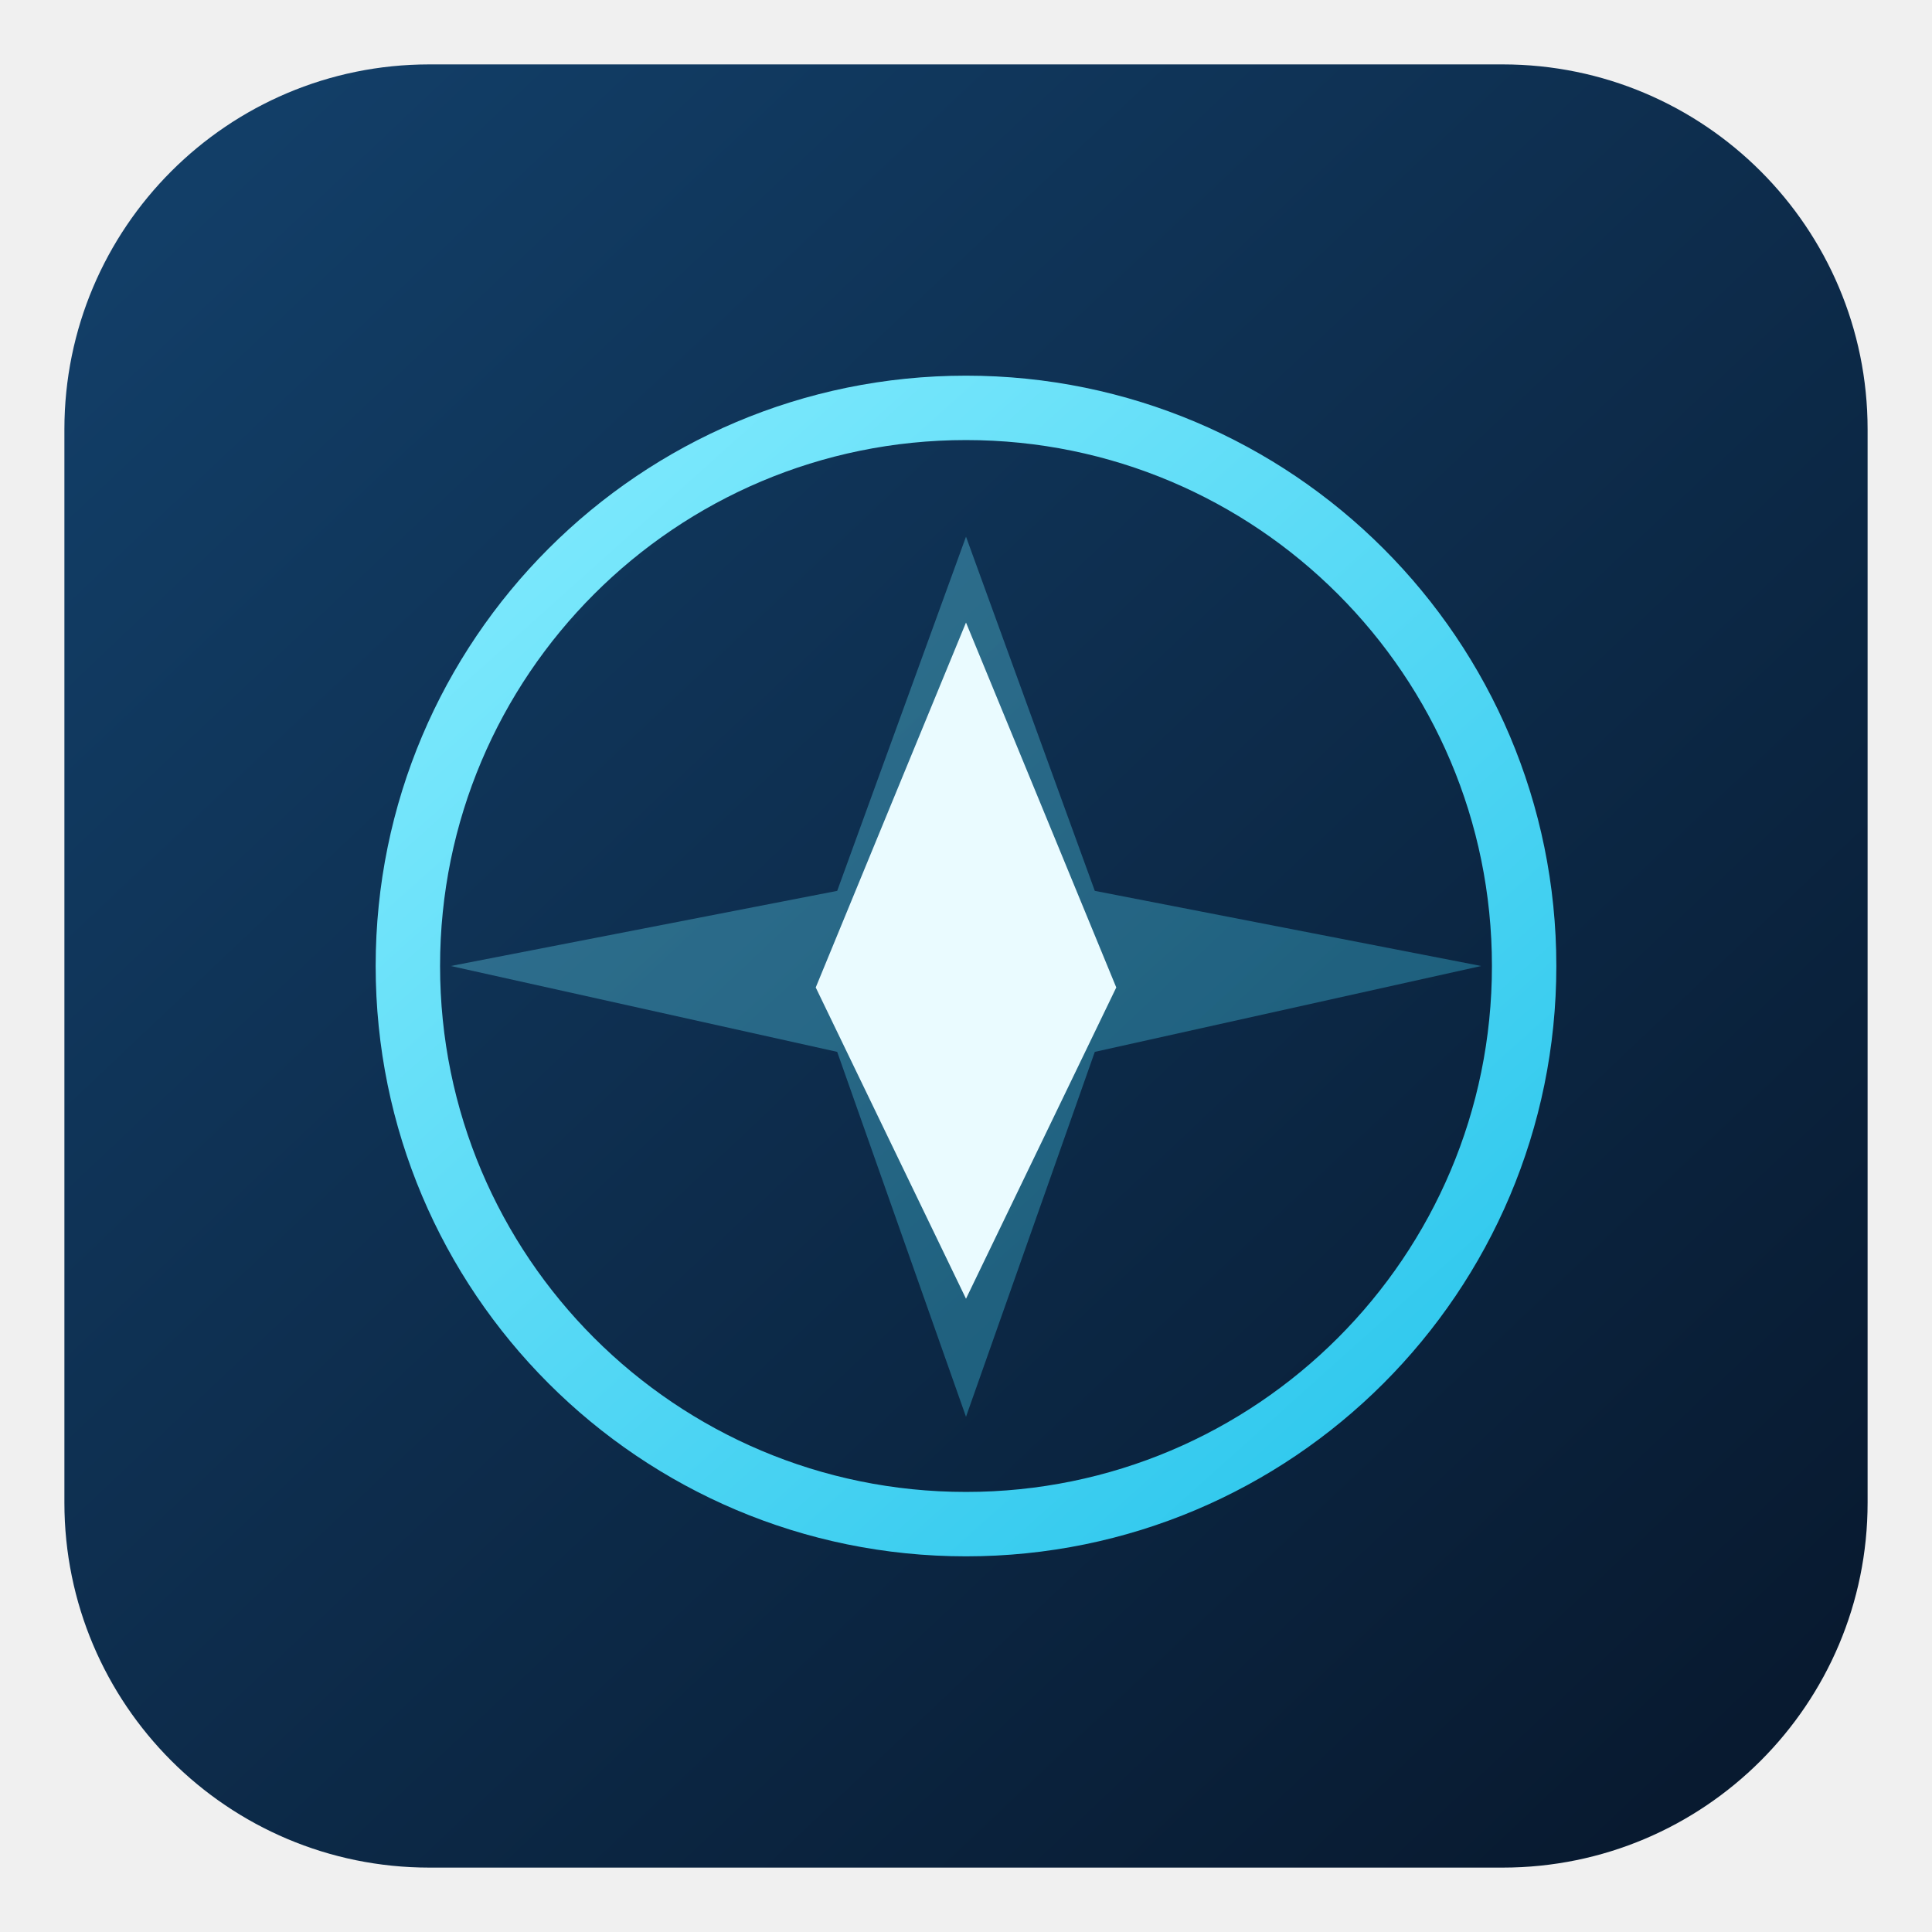
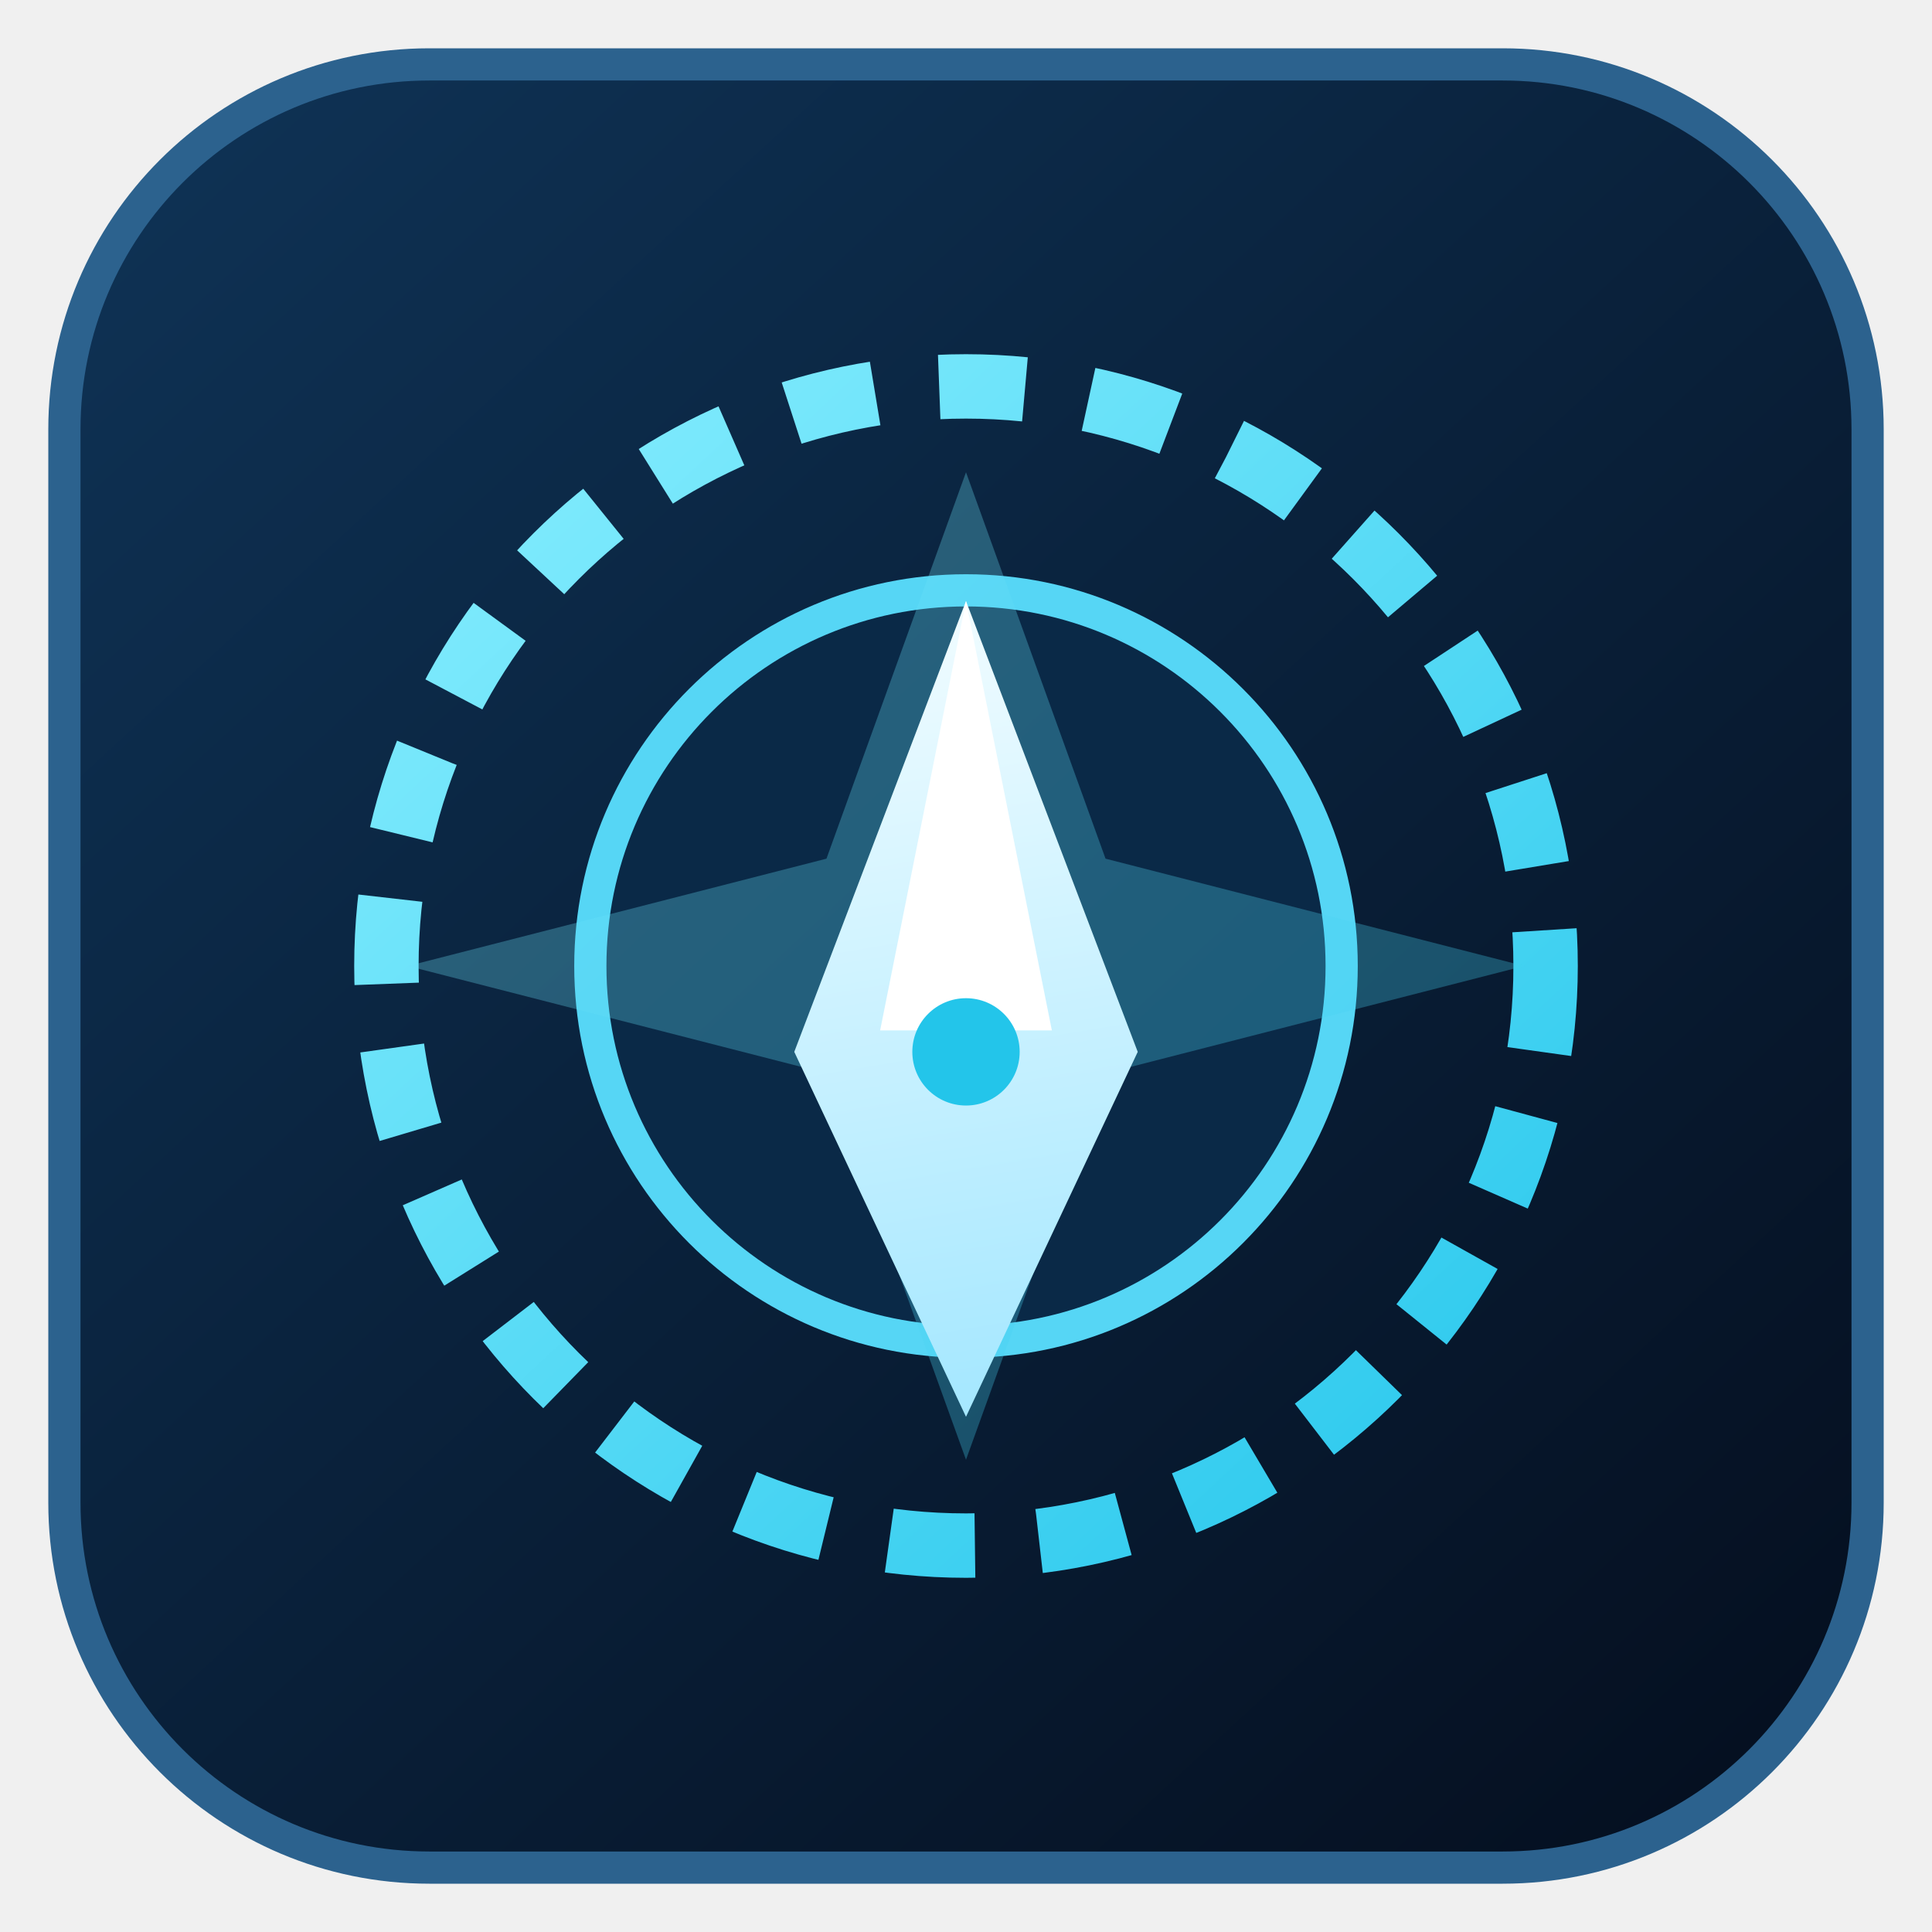
<svg xmlns="http://www.w3.org/2000/svg" width="180" height="180" viewBox="0 0 180 180" fill="none">
  <defs>
-     <linearGradient id="bg" x1="20" y1="16" x2="160" y2="164" gradientUnits="userSpaceOnUse">
-       <stop stop-color="#123E67" />
-       <stop offset="1" stop-color="#081A30" />
+     <linearGradient id="bg" x1="20" y1="14" x2="160" y2="166" gradientUnits="userSpaceOnUse">
+       <stop stop-color="#0E3153" />
+       <stop offset="1" stop-color="#051021" />
    </linearGradient>
-     <linearGradient id="accent" x1="40" y1="30" x2="144" y2="146" gradientUnits="userSpaceOnUse">
-       <stop stop-color="#88EEFF" />
-       <stop offset="1" stop-color="#24C3EB" />
+     <linearGradient id="accent" x1="36" y1="30" x2="146" y2="148" gradientUnits="userSpaceOnUse">
+       <stop stop-color="#8AEFFF" />
+       <stop offset="1" stop-color="#25C6EC" />
+     </linearGradient>
+     <linearGradient id="ship" x1="86" y1="56" x2="98" y2="128" gradientUnits="userSpaceOnUse">
+       <stop stop-color="#F1FCFF" />
+       <stop offset="1" stop-color="#A7E8FF" />
    </linearGradient>
  </defs>
  <rect x="6" y="6" width="168" height="168" rx="34" fill="url(#bg)" />
-   <circle cx="90" cy="90" r="52" stroke="url(#accent)" stroke-width="6" />
-   <path d="M90 50L102 83L138 90L102 98L90 132L78 98L42 90L78 83L90 50Z" fill="url(#accent)" fill-opacity="0.34" />
-   <path d="M90 58L104 92L90 121L76 92L90 58Z" fill="#EAFBFF" />
+   <rect x="6" y="6" width="168" height="168" rx="34" stroke="#2C628E" stroke-width="3" />
+   <circle cx="90" cy="90" r="54" stroke="url(#accent)" stroke-width="6" stroke-dasharray="8 6" />
+   <circle cx="90" cy="90" r="35" fill="#0A2947" stroke="#56D6F5" stroke-width="3" />
+   <path d="M90 44L103 80L142 90L103 100L90 136L77 100L38 90L77 80L90 44Z" fill="url(#accent)" fill-opacity="0.3" />
+   <path d="M90 56L106 98L90 132L74 98L90 56Z" fill="url(#ship)" />
+   <path d="M90 56L98 96H82L90 56Z" fill="#FFFFFF" />
+   <circle cx="90" cy="98" r="5" fill="#23C5EA" />
</svg>
